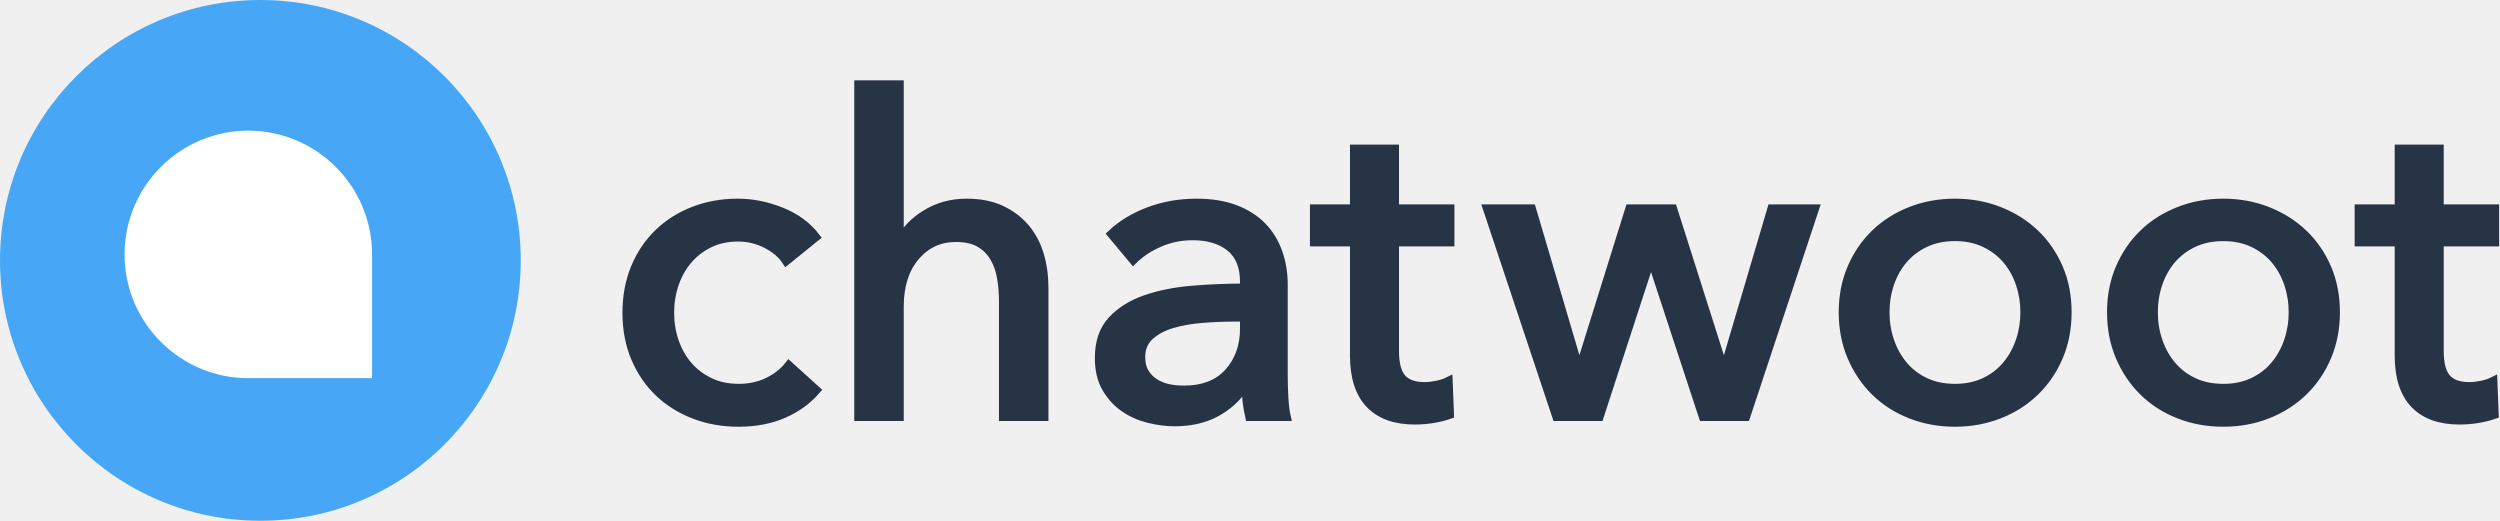
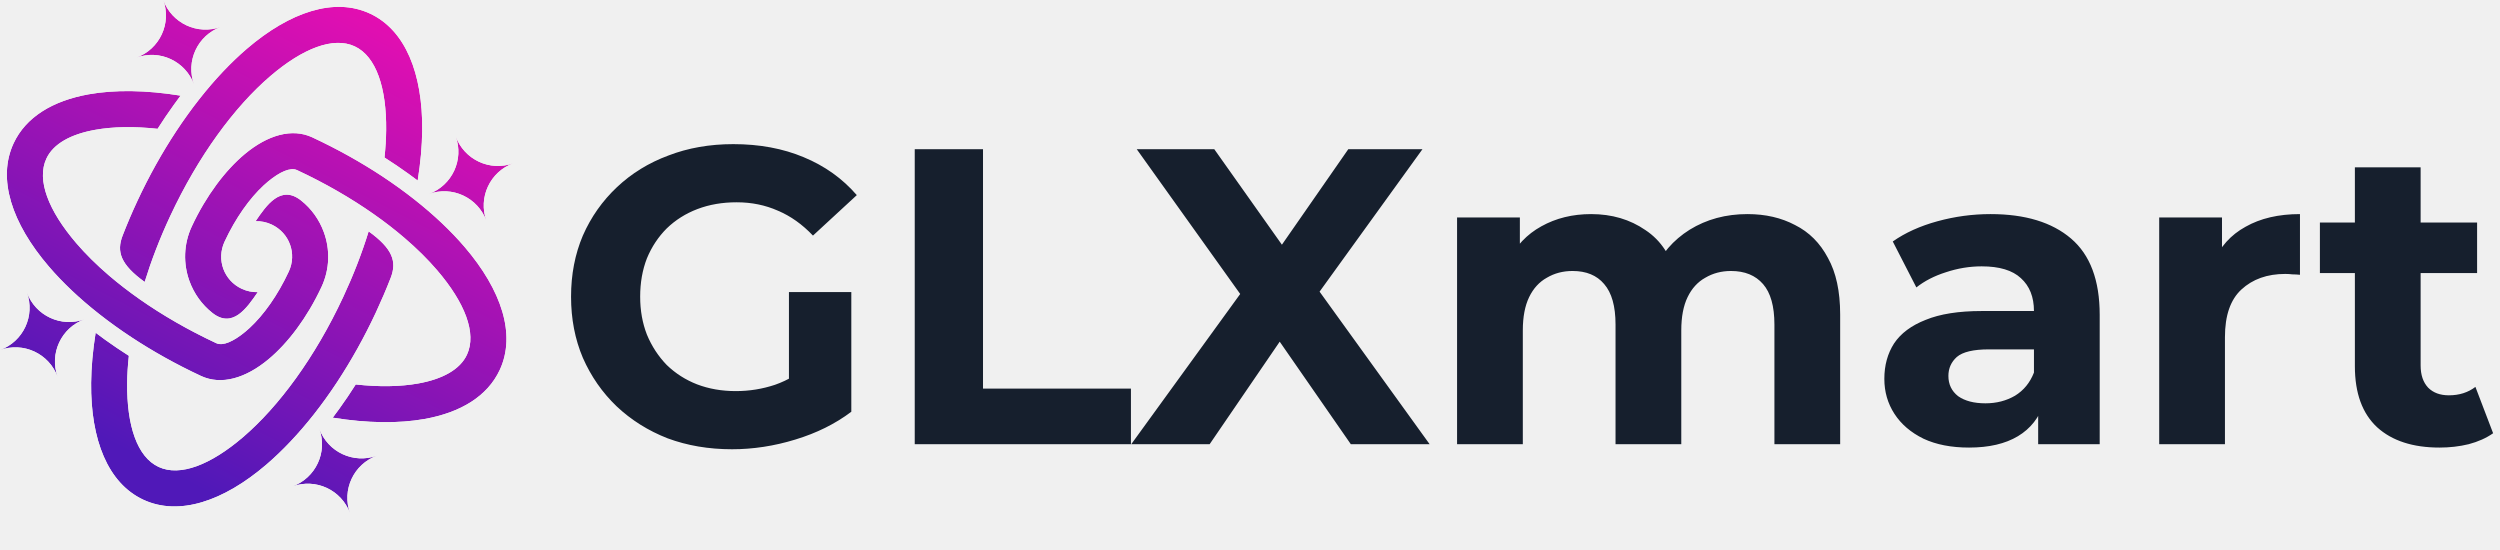
- <svg xmlns="http://www.w3.org/2000/svg" width="2458px" height="512px" viewBox="0 0 2458 512" version="1.1">
-   <g id="Logo" stroke="none" stroke-width="1" fill="none" fill-rule="evenodd">
-     <g id="on_white" fill-rule="nonzero">
-       <g id="woot-log">
-         <circle id="Oval" fill="#47A7F6" cx="256" cy="256" r="256" />
-         <path d="M362.808,368.808 L244.123,368.808 C178.699,368.808 125.457,315.562 125.457,250.122 C125.457,184.703 178.699,131.457 244.124,131.457 C309.565,131.457 362.808,184.703 362.808,250.122 L362.808,368.808 Z" id="Fill-1" stroke="#FFFFFF" stroke-width="6" fill="#FFFFFF" />
-       </g>
-       <path d="M772.982,256.848 C768.658,250.217 762.171,244.667 753.522,240.198 C744.872,235.73 735.647,233.495 725.844,233.495 C715.177,233.495 705.735,235.513 697.518,239.55 C689.302,243.586 682.31,248.992 676.544,255.767 C670.778,262.542 666.381,270.398 663.354,279.336 C660.327,288.273 658.813,297.643 658.813,307.446 C658.813,317.248 660.327,326.618 663.354,335.555 C666.381,344.493 670.778,352.349 676.544,359.124 C682.31,365.899 689.374,371.305 697.735,375.341 C706.095,379.378 715.609,381.396 726.277,381.396 C736.656,381.396 746.098,379.378 754.603,375.341 C763.108,371.305 770.099,365.827 775.577,358.908 L802.822,383.558 C794.173,393.649 783.361,401.505 770.387,407.127 C757.414,412.749 742.71,415.56 726.277,415.56 C710.42,415.56 695.789,412.965 682.382,407.776 C668.976,402.586 657.372,395.307 647.569,385.937 C637.767,376.567 630.055,365.251 624.433,351.989 C618.811,338.727 616,323.879 616,307.446 C616,291.3 618.739,276.597 624.217,263.335 C629.695,250.073 637.335,238.685 647.137,229.171 C656.939,219.657 668.544,212.305 681.95,207.115 C695.356,201.926 709.843,199.331 725.412,199.331 C739.827,199.331 754.17,202.214 768.441,207.98 C782.713,213.746 794.028,222.107 802.389,233.063 L772.982,256.848 Z M885.421,236.09 C890.322,225.999 898.683,217.35 910.504,210.143 C922.324,202.935 935.586,199.331 950.29,199.331 C963.552,199.331 974.94,201.565 984.454,206.034 C993.968,210.503 1001.896,216.485 1008.239,223.981 C1014.582,231.477 1019.267,240.27 1022.294,250.361 C1025.321,260.452 1026.835,271.263 1026.835,282.795 L1026.835,409.938 L986.184,409.938 L986.184,296.634 C986.184,288.273 985.535,280.345 984.238,272.849 C982.94,265.353 980.562,258.722 977.102,252.956 C973.643,247.19 968.958,242.577 963.047,239.117 C957.137,235.658 949.425,233.928 939.911,233.928 C923.766,233.928 910.504,240.054 900.125,252.307 C889.746,264.56 884.556,280.921 884.556,301.391 L884.556,409.938 L843.905,409.938 L843.905,83 L884.556,83 L884.556,236.09 L885.421,236.09 Z M1223.171,277.174 C1223.171,261.893 1218.558,250.577 1209.332,243.226 C1200.106,235.874 1187.853,232.198 1172.573,232.198 C1161.041,232.198 1150.157,234.432 1139.923,238.901 C1129.688,243.37 1121.111,249.064 1114.191,255.983 L1092.568,230.036 C1102.659,220.522 1114.984,213.026 1129.544,207.548 C1144.103,202.07 1159.743,199.331 1176.465,199.331 C1191.169,199.331 1203.926,201.421 1214.738,205.602 C1225.549,209.782 1234.415,215.476 1241.334,222.684 C1248.253,229.892 1253.443,238.396 1256.902,248.199 C1260.362,258.001 1262.092,268.524 1262.092,279.768 L1262.092,369.287 C1262.092,376.206 1262.308,383.486 1262.741,391.126 C1263.173,398.766 1263.966,405.037 1265.119,409.938 L1228.36,409.938 C1226.054,400.136 1224.9,390.333 1224.9,380.531 L1223.603,380.531 C1216.107,391.487 1206.665,399.991 1195.277,406.046 C1183.889,412.1 1170.411,415.128 1154.842,415.128 C1146.77,415.128 1138.337,414.046 1129.544,411.884 C1120.75,409.722 1112.75,406.19 1105.542,401.289 C1098.334,396.388 1092.352,389.901 1087.595,381.828 C1082.838,373.756 1080.46,363.809 1080.46,351.989 C1080.46,336.42 1084.64,324.095 1093.001,315.014 C1101.362,305.932 1112.317,299.013 1125.868,294.256 C1139.418,289.499 1154.698,286.399 1171.708,284.958 C1188.718,283.516 1205.872,282.795 1223.171,282.795 L1223.171,277.174 Z M1213.224,312.203 C1203.133,312.203 1192.682,312.635 1181.871,313.5 C1171.059,314.365 1161.257,316.095 1152.464,318.689 C1143.67,321.284 1136.391,325.176 1130.625,330.366 C1124.859,335.555 1121.976,342.475 1121.976,351.124 C1121.976,357.178 1123.201,362.224 1125.651,366.26 C1128.102,370.296 1131.345,373.612 1135.382,376.206 C1139.418,378.801 1143.887,380.603 1148.788,381.612 C1153.689,382.621 1158.734,383.126 1163.924,383.126 C1182.952,383.126 1197.584,377.432 1207.818,366.044 C1218.053,354.655 1223.171,340.312 1223.171,323.014 L1223.171,312.203 L1213.224,312.203 Z M1425.993,238.252 L1371.504,238.252 L1371.504,345.069 C1371.504,357.467 1373.81,366.332 1378.423,371.666 C1383.036,376.999 1390.388,379.666 1400.478,379.666 C1404.226,379.666 1408.263,379.234 1412.587,378.369 C1416.912,377.504 1420.804,376.206 1424.264,374.477 L1425.561,407.776 C1420.66,409.506 1415.254,410.875 1409.344,411.884 C1403.433,412.893 1397.307,413.398 1390.964,413.398 C1371.648,413.398 1356.872,408.064 1346.637,397.397 C1336.402,386.729 1331.285,370.729 1331.285,349.394 L1331.285,238.252 L1291.931,238.252 L1291.931,204.953 L1331.285,204.953 L1331.285,146.139 L1371.504,146.139 L1371.504,204.953 L1425.993,204.953 L1425.993,238.252 Z M1506.078,204.953 L1552.351,361.503 L1553.216,361.503 L1602.083,204.953 L1644.897,204.953 L1694.629,361.503 L1695.494,361.503 L1741.767,204.953 L1784.581,204.953 L1716.685,409.938 L1674.304,409.938 L1623.706,255.983 L1622.841,255.983 L1572.676,409.938 L1530.295,409.938 L1461.967,204.953 L1506.078,204.953 Z M2032.811,307.013 C2032.811,322.87 2030,337.429 2024.378,350.691 C2018.756,363.953 2010.972,375.413 2001.026,385.072 C1991.079,394.73 1979.331,402.226 1965.78,407.56 C1952.23,412.893 1937.671,415.56 1922.102,415.56 C1906.534,415.56 1891.974,412.893 1878.424,407.56 C1864.873,402.226 1853.197,394.73 1843.395,385.072 C1833.592,375.413 1825.88,363.953 1820.258,350.691 C1814.636,337.429 1811.825,322.87 1811.825,307.013 C1811.825,291.156 1814.636,276.669 1820.258,263.551 C1825.88,250.433 1833.592,239.117 1843.395,229.603 C1853.197,220.089 1864.873,212.665 1878.424,207.332 C1891.974,201.998 1906.534,199.331 1922.102,199.331 C1937.671,199.331 1952.23,201.998 1965.78,207.332 C1979.331,212.665 1991.079,220.089 2001.026,229.603 C2010.972,239.117 2018.756,250.433 2024.378,263.551 C2030,276.669 2032.811,291.156 2032.811,307.013 Z M1990.43,307.013 C1990.43,297.211 1988.917,287.841 1985.89,278.903 C1982.862,269.966 1978.466,262.11 1972.7,255.334 C1966.934,248.559 1959.798,243.154 1951.293,239.117 C1942.788,235.081 1933.058,233.063 1922.102,233.063 C1911.146,233.063 1901.416,235.081 1892.911,239.117 C1884.406,243.154 1877.271,248.559 1871.505,255.334 C1865.738,262.11 1861.342,269.966 1858.315,278.903 C1855.287,287.841 1853.774,297.211 1853.774,307.013 C1853.774,316.816 1855.287,326.185 1858.315,335.123 C1861.342,344.06 1865.738,351.989 1871.505,358.908 C1877.271,365.827 1884.406,371.305 1892.911,375.341 C1901.416,379.378 1911.146,381.396 1922.102,381.396 C1933.058,381.396 1942.788,379.378 1951.293,375.341 C1959.798,371.305 1966.934,365.827 1972.7,358.908 C1978.466,351.989 1982.862,344.06 1985.89,335.123 C1988.917,326.185 1990.43,316.816 1990.43,307.013 Z M2296.611,307.013 C2296.611,322.87 2293.8,337.429 2288.178,350.691 C2282.556,363.953 2274.771,375.413 2264.825,385.072 C2254.878,394.73 2243.13,402.226 2229.58,407.56 C2216.029,412.893 2201.47,415.56 2185.901,415.56 C2170.333,415.56 2155.774,412.893 2142.223,407.56 C2128.673,402.226 2116.996,394.73 2107.194,385.072 C2097.392,375.413 2089.68,363.953 2084.058,350.691 C2078.436,337.429 2075.625,322.87 2075.625,307.013 C2075.625,291.156 2078.436,276.669 2084.058,263.551 C2089.68,250.433 2097.392,239.117 2107.194,229.603 C2116.996,220.089 2128.673,212.665 2142.223,207.332 C2155.774,201.998 2170.333,199.331 2185.901,199.331 C2201.47,199.331 2216.029,201.998 2229.58,207.332 C2243.13,212.665 2254.878,220.089 2264.825,229.603 C2274.771,239.117 2282.556,250.433 2288.178,263.551 C2293.8,276.669 2296.611,291.156 2296.611,307.013 Z M2254.23,307.013 C2254.23,297.211 2252.716,287.841 2249.689,278.903 C2246.662,269.966 2242.265,262.11 2236.499,255.334 C2230.733,248.559 2223.597,243.154 2215.092,239.117 C2206.587,235.081 2196.857,233.063 2185.901,233.063 C2174.946,233.063 2165.215,235.081 2156.71,239.117 C2148.205,243.154 2141.07,248.559 2135.304,255.334 C2129.538,262.11 2125.141,269.966 2122.114,278.903 C2119.087,287.841 2117.573,297.211 2117.573,307.013 C2117.573,316.816 2119.087,326.185 2122.114,335.123 C2125.141,344.06 2129.538,351.989 2135.304,358.908 C2141.07,365.827 2148.205,371.305 2156.71,375.341 C2165.215,379.378 2174.946,381.396 2185.901,381.396 C2196.857,381.396 2206.587,379.378 2215.092,375.341 C2223.597,371.305 2230.733,365.827 2236.499,358.908 C2242.265,351.989 2246.662,344.06 2249.689,335.123 C2252.716,326.185 2254.23,316.816 2254.23,307.013 Z M2453.16,238.252 L2398.671,238.252 L2398.671,345.069 C2398.671,357.467 2400.977,366.332 2405.59,371.666 C2410.203,376.999 2417.554,379.666 2427.645,379.666 C2431.393,379.666 2435.429,379.234 2439.754,378.369 C2444.079,377.504 2447.971,376.206 2451.43,374.477 L2452.728,407.776 C2447.827,409.506 2442.421,410.875 2436.511,411.884 C2430.6,412.893 2424.474,413.398 2418.131,413.398 C2398.815,413.398 2384.039,408.064 2373.804,397.397 C2363.569,386.729 2358.452,370.729 2358.452,349.394 L2358.452,238.252 L2319.098,238.252 L2319.098,204.953 L2358.452,204.953 L2358.452,146.139 L2398.671,146.139 L2398.671,204.953 L2453.16,204.953 L2453.16,238.252 Z" id="chatwoot" stroke="#273445" stroke-width="8" fill="#273444" />
-     </g>
+ <svg xmlns="http://www.w3.org/2000/svg" width="5932" height="1305" viewBox="0 0 5932 1305" fill="none">
+   <mask id="mask0_5_265" style="mask-type:luminance" maskUnits="userSpaceOnUse" x="0" y="0" width="1218" height="1218">
+     <path d="M343.257 669.029C358.972 618.273 379.077 565.889 403.64 513.222C470.395 370.086 556.333 253.496 641.351 180.654C718.015 115.032 790.858 86.292 841.684 110.006C892.511 133.721 917.358 207.979 916.296 308.853C916.084 329.595 914.739 351.256 912.332 373.767C932.011 386.297 950.983 399.181 969.176 412.277C976.609 417.586 983.9 423.037 991.05 428.417C997.845 386.651 1001.38 346.726 1001.81 309.491C1003.15 174.566 961.955 71.426 877.928 32.28C793.902 -6.937 688.496 27.82 585.923 115.599C547.767 148.303 509.612 188.583 472.943 235.233C454.113 259.089 435.708 284.714 417.869 311.756C384.74 362.016 353.663 417.515 325.914 476.978C313.172 504.303 301.562 531.627 291.015 558.81C276.149 597.037 285.776 627.476 343.257 669.029ZM874.743 548.971C859.098 599.727 838.924 652.04 814.36 704.707C747.605 847.914 661.667 964.504 576.649 1037.28C499.985 1102.9 427.213 1131.64 376.316 1107.92C325.489 1084.28 300.713 1009.95 301.704 909.076C301.916 888.405 303.261 866.744 305.739 844.233C286.059 831.703 267.088 818.819 248.824 805.723C241.391 800.343 234.1 794.963 226.95 789.513C220.225 831.349 216.615 871.203 216.261 908.439C214.916 1043.43 256.045 1146.5 340.072 1185.72C424.098 1224.87 529.574 1190.18 632.077 1102.33C670.233 1069.63 708.388 1029.35 745.128 982.767C763.887 958.841 782.363 933.286 800.131 906.244C833.26 855.913 864.337 800.485 892.086 741.022C904.828 713.627 916.509 686.302 927.056 659.19C941.851 620.893 932.224 590.453 874.743 548.971ZM886.636 507.984C912.828 526.318 937.179 545.219 959.548 564.403C989.209 589.745 1015.26 615.583 1037.35 641.351C1102.97 717.945 1131.71 790.787 1107.99 841.684C1091.64 876.725 1050.23 899.519 992.324 909.925C949.78 917.57 899.519 918.349 844.091 912.261C831.491 932.153 818.465 951.337 805.299 969.671C800.06 976.892 794.822 984.041 789.513 991.05C871.133 1004.22 945.745 1005.28 1007.61 994.164C1093.2 978.803 1156.7 940.152 1185.72 877.928C1224.94 793.902 1190.18 688.426 1102.4 585.923C1069.7 547.767 1029.42 509.612 982.838 472.943C958.911 454.113 933.286 435.637 906.244 417.798C855.913 384.669 800.485 353.663 741.022 325.914C692.956 303.474 635.263 320.251 580.897 365.485C534.742 403.923 489.154 464.236 455.104 537.22C435.354 579.622 434.717 626.131 449.583 667.047C460.201 696.283 478.748 722.546 503.878 742.438C552.085 780.522 585.852 730.616 611.619 693.168C598.877 693.522 585.852 690.974 573.464 685.169C552.298 675.33 537.22 657.915 529.858 637.811C522.566 617.707 522.991 594.63 532.831 573.464C559.094 517.116 592.223 470.819 625.565 439.955C628.892 436.911 632.219 434.009 635.475 431.248C664.003 407.534 689.346 396.42 704.778 403.64C771.815 434.858 832.977 470.324 886.636 507.984ZM323.578 136.765C379.006 116.59 440.238 145.189 460.413 200.546C440.238 145.189 468.766 83.885 524.194 63.781C468.766 83.885 407.534 55.357 387.359 -5.31971e-05C407.534 55.357 379.006 116.59 323.578 136.765ZM136.836 894.422C116.661 838.994 145.189 777.762 200.546 757.587C145.189 777.762 83.956 749.234 63.781 693.806C83.956 749.234 55.357 810.466 0 830.641C55.357 810.466 116.661 838.994 136.836 894.422ZM894.493 1081.16C839.065 1101.34 777.832 1072.81 757.657 1017.45C777.832 1072.81 749.234 1134.04 693.876 1154.22C749.234 1134.04 810.466 1162.57 830.641 1218C810.466 1162.57 839.065 1101.34 894.493 1081.16ZM1081.24 323.507C1101.41 378.935 1072.81 440.168 1017.45 460.343C1072.81 440.168 1134.04 468.766 1154.22 524.124C1134.04 468.766 1162.64 407.534 1218 387.359C1162.64 407.534 1101.41 378.935 1081.24 323.507ZM331.435 710.016C305.243 691.611 280.821 672.781 258.452 653.597C228.862 628.255 202.74 602.346 180.725 576.649C115.103 499.985 86.363 427.142 110.077 376.316C126.359 341.275 167.771 318.481 225.747 308.075C268.291 300.43 318.552 299.651 373.909 305.668C386.58 285.776 399.535 266.663 412.772 248.329C417.94 241.037 423.178 233.958 428.487 226.95C346.938 213.713 272.256 212.651 210.386 223.765C124.801 239.197 61.303 277.848 32.28 340.072C-6.867 424.098 27.82 529.504 115.67 632.077C148.304 670.233 188.583 708.388 235.233 745.057C259.159 763.887 284.714 782.292 311.827 800.131C362.087 833.26 417.515 864.337 476.978 892.086C525.115 914.526 582.737 897.749 637.103 852.444C683.329 814.006 728.846 753.764 762.896 680.78C782.646 638.378 783.354 591.869 768.417 550.953C757.799 521.717 739.323 495.383 714.193 475.562C665.915 437.478 632.148 487.313 606.452 524.832C619.123 524.478 632.148 526.955 644.536 532.76C665.702 542.67 680.851 560.014 688.142 580.118C695.505 600.293 695.08 623.299 685.169 644.465C658.906 700.814 625.848 747.11 592.435 778.045C589.179 781.089 585.852 783.991 582.525 786.752C554.068 810.466 528.725 821.509 513.293 814.36C446.256 783.071 385.023 747.605 331.435 710.016Z" fill="white" />
+   </mask>
+   <g mask="url(#mask0_5_265)">
+     <path d="M343.257 669.029C358.972 618.273 379.077 565.889 403.64 513.222C470.395 370.086 556.333 253.496 641.351 180.654C718.015 115.032 790.858 86.292 841.684 110.006C892.511 133.721 917.358 207.979 916.296 308.853C916.084 329.595 914.739 351.256 912.332 373.767C932.011 386.297 950.983 399.181 969.176 412.277C976.609 417.586 983.9 423.037 991.05 428.417C997.845 386.651 1001.38 346.726 1001.81 309.491C1003.15 174.566 961.955 71.426 877.928 32.28C793.902 -6.937 688.496 27.82 585.923 115.599C547.767 148.303 509.612 188.583 472.943 235.233C454.113 259.089 435.708 284.714 417.869 311.756C384.74 362.016 353.663 417.515 325.914 476.978C313.172 504.303 301.562 531.627 291.015 558.81C276.149 597.037 285.776 627.476 343.257 669.029ZM874.743 548.971C859.098 599.727 838.924 652.04 814.36 704.707C747.605 847.914 661.667 964.504 576.649 1037.28C499.985 1102.9 427.213 1131.64 376.316 1107.92C325.489 1084.28 300.713 1009.95 301.704 909.076C301.916 888.405 303.261 866.744 305.739 844.233C286.059 831.703 267.088 818.819 248.824 805.723C241.391 800.343 234.1 794.963 226.95 789.513C220.225 831.349 216.615 871.203 216.261 908.439C214.916 1043.43 256.045 1146.5 340.072 1185.72C424.098 1224.87 529.574 1190.18 632.077 1102.33C670.233 1069.63 708.388 1029.35 745.128 982.767C763.887 958.841 782.363 933.286 800.131 906.244C833.26 855.913 864.337 800.485 892.086 741.022C904.828 713.627 916.509 686.302 927.056 659.19C941.851 620.893 932.224 590.453 874.743 548.971ZM886.636 507.984C912.828 526.318 937.179 545.219 959.548 564.403C989.209 589.745 1015.26 615.583 1037.35 641.351C1102.97 717.945 1131.71 790.787 1107.99 841.684C1091.64 876.725 1050.23 899.519 992.324 909.925C949.78 917.57 899.519 918.349 844.091 912.261C831.491 932.153 818.465 951.337 805.299 969.671C800.06 976.892 794.822 984.041 789.513 991.05C871.133 1004.22 945.745 1005.28 1007.61 994.164C1093.2 978.803 1156.7 940.152 1185.72 877.928C1224.94 793.902 1190.18 688.426 1102.4 585.923C1069.7 547.767 1029.42 509.612 982.838 472.943C958.911 454.113 933.286 435.637 906.244 417.798C855.913 384.669 800.485 353.663 741.022 325.914C692.956 303.474 635.263 320.251 580.897 365.485C534.742 403.923 489.154 464.236 455.104 537.22C435.354 579.622 434.717 626.131 449.583 667.047C460.201 696.283 478.748 722.546 503.878 742.438C552.085 780.522 585.852 730.616 611.619 693.168C598.877 693.522 585.852 690.974 573.464 685.169C552.298 675.33 537.22 657.915 529.858 637.811C522.566 617.707 522.991 594.63 532.831 573.464C559.094 517.116 592.223 470.819 625.565 439.955C628.892 436.911 632.219 434.009 635.475 431.248C664.003 407.534 689.346 396.42 704.778 403.64C771.815 434.858 832.977 470.324 886.636 507.984ZM323.578 136.765C379.006 116.59 440.238 145.189 460.413 200.546C440.238 145.189 468.766 83.885 524.194 63.781C468.766 83.885 407.534 55.357 387.359 -5.31971e-05C407.534 55.357 379.006 116.59 323.578 136.765ZM136.836 894.422C116.661 838.994 145.189 777.762 200.546 757.587C145.189 777.762 83.956 749.234 63.781 693.806C83.956 749.234 55.357 810.466 0 830.641C55.357 810.466 116.661 838.994 136.836 894.422ZM894.493 1081.16C839.065 1101.34 777.832 1072.81 757.657 1017.45C777.832 1072.81 749.234 1134.04 693.876 1154.22C749.234 1134.04 810.466 1162.57 830.641 1218C810.466 1162.57 839.065 1101.34 894.493 1081.16ZM1081.24 323.507C1101.41 378.935 1072.81 440.168 1017.45 460.343C1072.81 440.168 1134.04 468.766 1154.22 524.124C1134.04 468.766 1162.64 407.534 1218 387.359C1162.64 407.534 1101.41 378.935 1081.24 323.507ZM331.435 710.016C305.243 691.611 280.821 672.781 258.452 653.597C228.862 628.255 202.74 602.346 180.725 576.649C115.103 499.985 86.363 427.142 110.077 376.316C126.359 341.275 167.771 318.481 225.747 308.075C268.291 300.43 318.552 299.651 373.909 305.668C386.58 285.776 399.535 266.663 412.772 248.329C417.94 241.037 423.178 233.958 428.487 226.95C346.938 213.713 272.256 212.651 210.386 223.765C124.801 239.197 61.303 277.848 32.28 340.072C-6.867 424.098 27.82 529.504 115.67 632.077C148.304 670.233 188.583 708.388 235.233 745.057C259.159 763.887 284.714 782.292 311.827 800.131C362.087 833.26 417.515 864.337 476.978 892.086C525.115 914.526 582.737 897.749 637.103 852.444C683.329 814.006 728.846 753.764 762.896 680.78C782.646 638.378 783.354 591.869 768.417 550.953C757.799 521.717 739.323 495.383 714.193 475.562C665.915 437.478 632.148 487.313 606.452 524.832C619.123 524.478 632.148 526.955 644.536 532.76C665.702 542.67 680.851 560.014 688.142 580.118C695.505 600.293 695.08 623.299 685.169 644.465C658.906 700.814 625.848 747.11 592.435 778.045C589.179 781.089 585.852 783.991 582.525 786.752C554.068 810.466 528.725 821.509 513.293 814.36C446.256 783.071 385.023 747.605 331.435 710.016Z" fill="url(#paint0_linear_5_265)" />
  </g>
+   <path d="M1737 1066C1681.67 1066 1630.67 1057.33 1584 1040C1538 1022 1497.67 996.667 1463 964C1429 931.333 1402.33 893 1383 849C1364.33 805 1355 756.667 1355 704C1355 651.333 1364.33 603 1383 559C1402.33 515 1429.33 476.667 1464 444C1498.67 411.333 1539.33 386.333 1586 369C1632.67 351 1684 342 1740 342C1802 342 1857.67 352.333 1907 373C1957 393.667 1999 423.667 2033 463L1929 559C1903.67 532.333 1876 512.667 1846 500C1816 486.667 1783.33 480 1748 480C1714 480 1683 485.333 1655 496C1627 506.667 1602.67 522 1582 542C1562 562 1546.33 585.667 1535 613C1524.33 640.333 1519 670.667 1519 704C1519 736.667 1524.33 766.667 1535 794C1546.33 821.333 1562 845.333 1582 866C1602.67 886 1626.67 901.333 1654 912C1682 922.667 1712.67 928 1746 928C1778 928 1809 923 1839 913C1869.67 902.333 1899.33 884.667 1928 860L2020 977C1982 1005.67 1937.67 1027.67 1887 1043C1837 1058.33 1787 1066 1737 1066ZM1872 956V693H2020V977L1872 956ZM2170.48 1054V354H2332.48V922H2683.48V1054H2170.48ZM2684.23 1054L2985.23 639V757L2697.23 354H2881.23L3080.23 635L3003.23 636L3199.23 354H3375.23L3089.23 750V634L3392.23 1054H3205.23L2999.23 757H3073.23L2870.23 1054H2684.23ZM4146.34 508C4189 508 4226.67 516.667 4259.34 534C4292.67 550.667 4318.67 576.667 4337.34 612C4356.67 646.667 4366.34 691.333 4366.34 746V1054H4210.34V770C4210.34 726.667 4201.34 694.667 4183.34 674C4165.34 653.333 4140 643 4107.34 643C4084.67 643 4064.34 648.333 4046.34 659C4028.34 669 4014.34 684.333 4004.34 705C3994.34 725.667 3989.34 752 3989.34 784V1054H3833.34V770C3833.34 726.667 3824.34 694.667 3806.34 674C3789 653.333 3764 643 3731.34 643C3708.67 643 3688.34 648.333 3670.34 659C3652.34 669 3638.34 684.333 3628.34 705C3618.34 725.667 3613.34 752 3613.34 784V1054H3457.34V516H3606.34V663L3578.34 620C3597 583.333 3623.34 555.667 3657.34 537C3692 517.667 3731.34 508 3775.34 508C3824.67 508 3867.67 520.667 3904.34 546C3941.67 570.667 3966.34 608.667 3978.34 660L3923.34 645C3941.34 603 3970 569.667 4009.34 545C4049.34 520.333 4095 508 4146.34 508ZM4836.16 1054V949L4826.16 926V738C4826.16 704.667 4815.83 678.667 4795.16 660C4775.16 641.333 4744.16 632 4702.16 632C4673.5 632 4645.16 636.667 4617.16 646C4589.83 654.667 4566.5 666.667 4547.16 682L4491.16 573C4520.5 552.333 4555.83 536.333 4597.16 525C4638.5 513.667 4680.5 508 4723.16 508C4805.16 508 4868.83 527.333 4914.16 566C4959.5 604.667 4982.16 665 4982.16 747V1054H4836.16ZM4672.16 1062C4630.16 1062 4594.16 1055 4564.16 1041C4534.16 1026.33 4511.16 1006.67 4495.16 982C4479.16 957.333 4471.16 929.667 4471.16 899C4471.16 867 4478.83 839 4494.16 815C4510.16 791 4535.16 772.333 4569.16 759C4603.16 745 4647.5 738 4702.16 738H4845.16V829H4719.16C4682.5 829 4657.16 835 4643.16 847C4629.83 859 4623.16 874 4623.16 892C4623.16 912 4630.83 928 4646.16 940C4662.16 951.333 4683.83 957 4711.16 957C4737.16 957 4760.5 951 4781.16 939C4801.83 926.333 4816.83 908 4826.16 884L4850.16 956C4838.83 990.667 4818.16 1017 4788.16 1035C4758.16 1053 4719.5 1062 4672.16 1062ZM5123.35 1054V516H5272.35V668L5251.35 624C5267.35 586 5293.02 557.333 5328.35 538C5363.68 518 5406.68 508 5457.35 508V652C5450.68 651.333 5444.68 651 5439.35 651C5434.02 650.333 5428.35 650 5422.35 650C5379.68 650 5345.02 662.333 5318.35 687C5292.35 711 5279.35 748.667 5279.35 800V1054H5123.35ZM5788.66 1062C5725.33 1062 5676 1046 5640.66 1014C5605.33 981.333 5587.66 933 5587.66 869V397H5743.66V867C5743.66 889.667 5749.66 907.333 5761.66 920C5773.66 932 5790 938 5810.66 938C5835.33 938 5856.33 931.333 5873.66 918L5915.66 1028C5899.66 1039.33 5880.33 1048 5857.66 1054C5835.66 1059.33 5812.66 1062 5788.66 1062ZM5504.66 648V528H5877.66V648H5504.66Z" fill="#161F2D" />
+   <defs>
+     <linearGradient id="paint0_linear_5_265" x1="918.781" y1="11.001" x2="356.084" y2="1097.21" gradientUnits="userSpaceOnUse">
+       <stop stop-color="#E80EB1" />
+       <stop offset="1" stop-color="#5018B8" />
+     </linearGradient>
+   </defs>
</svg>
